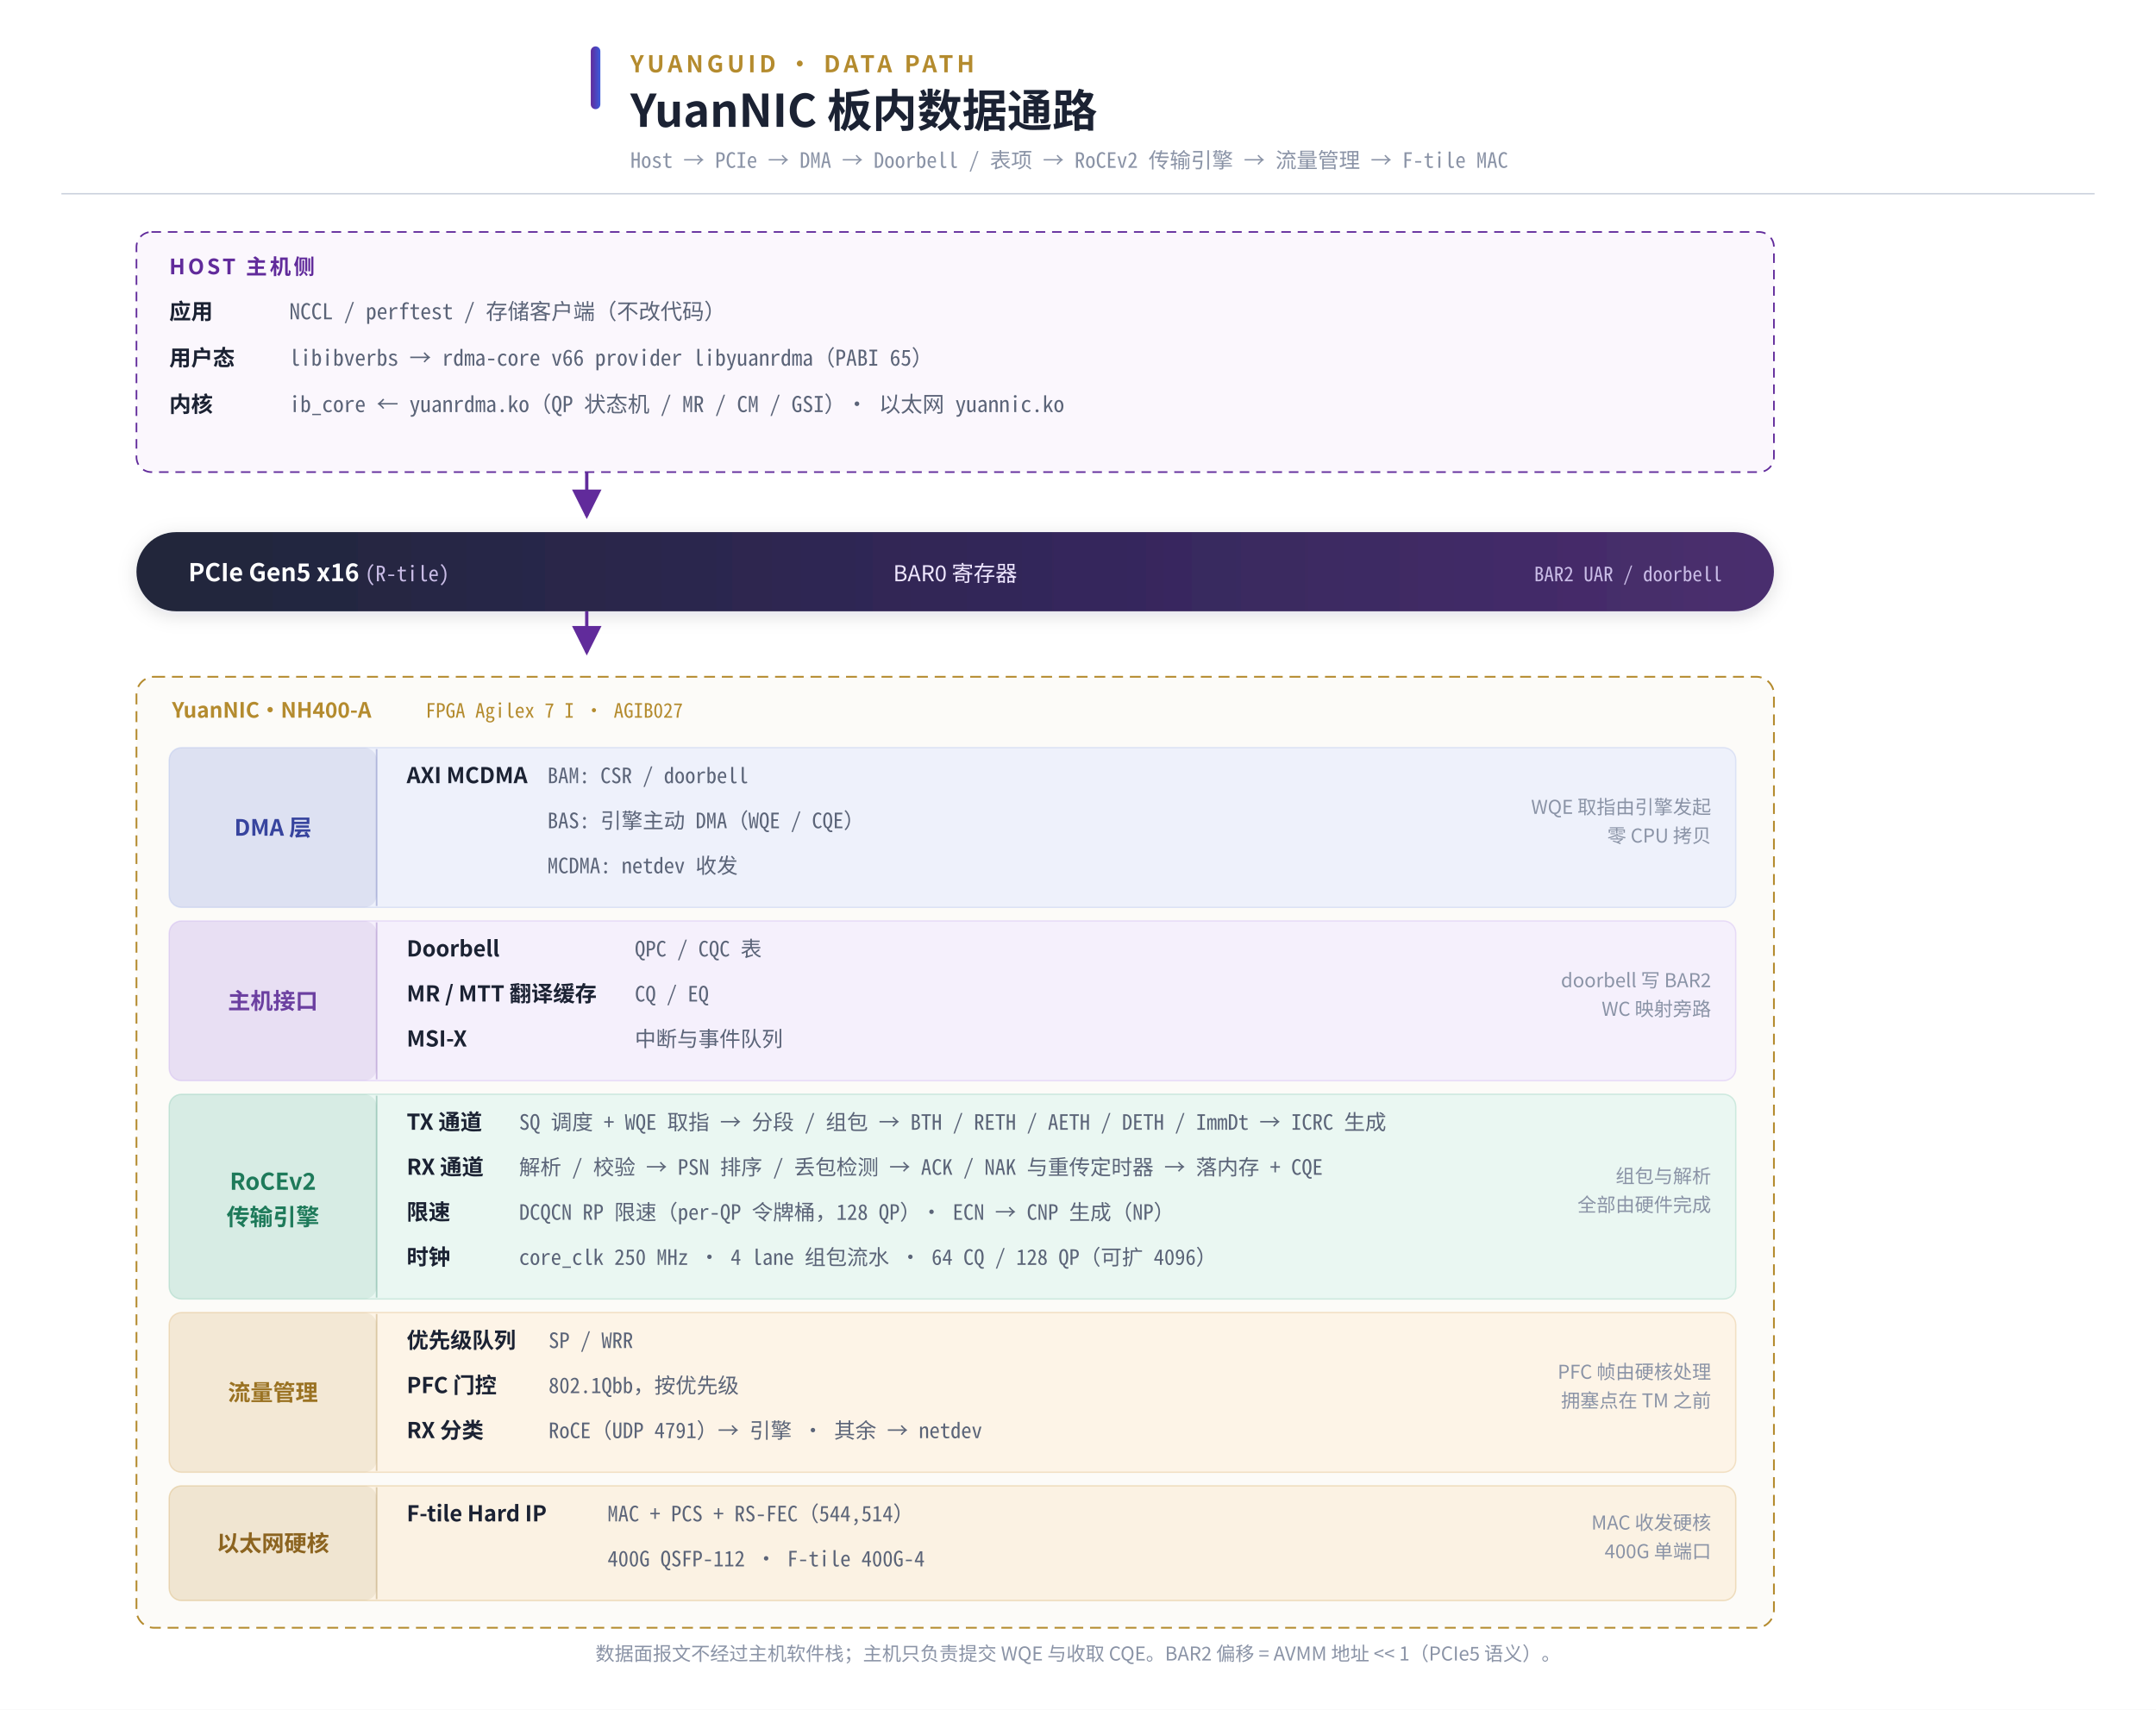
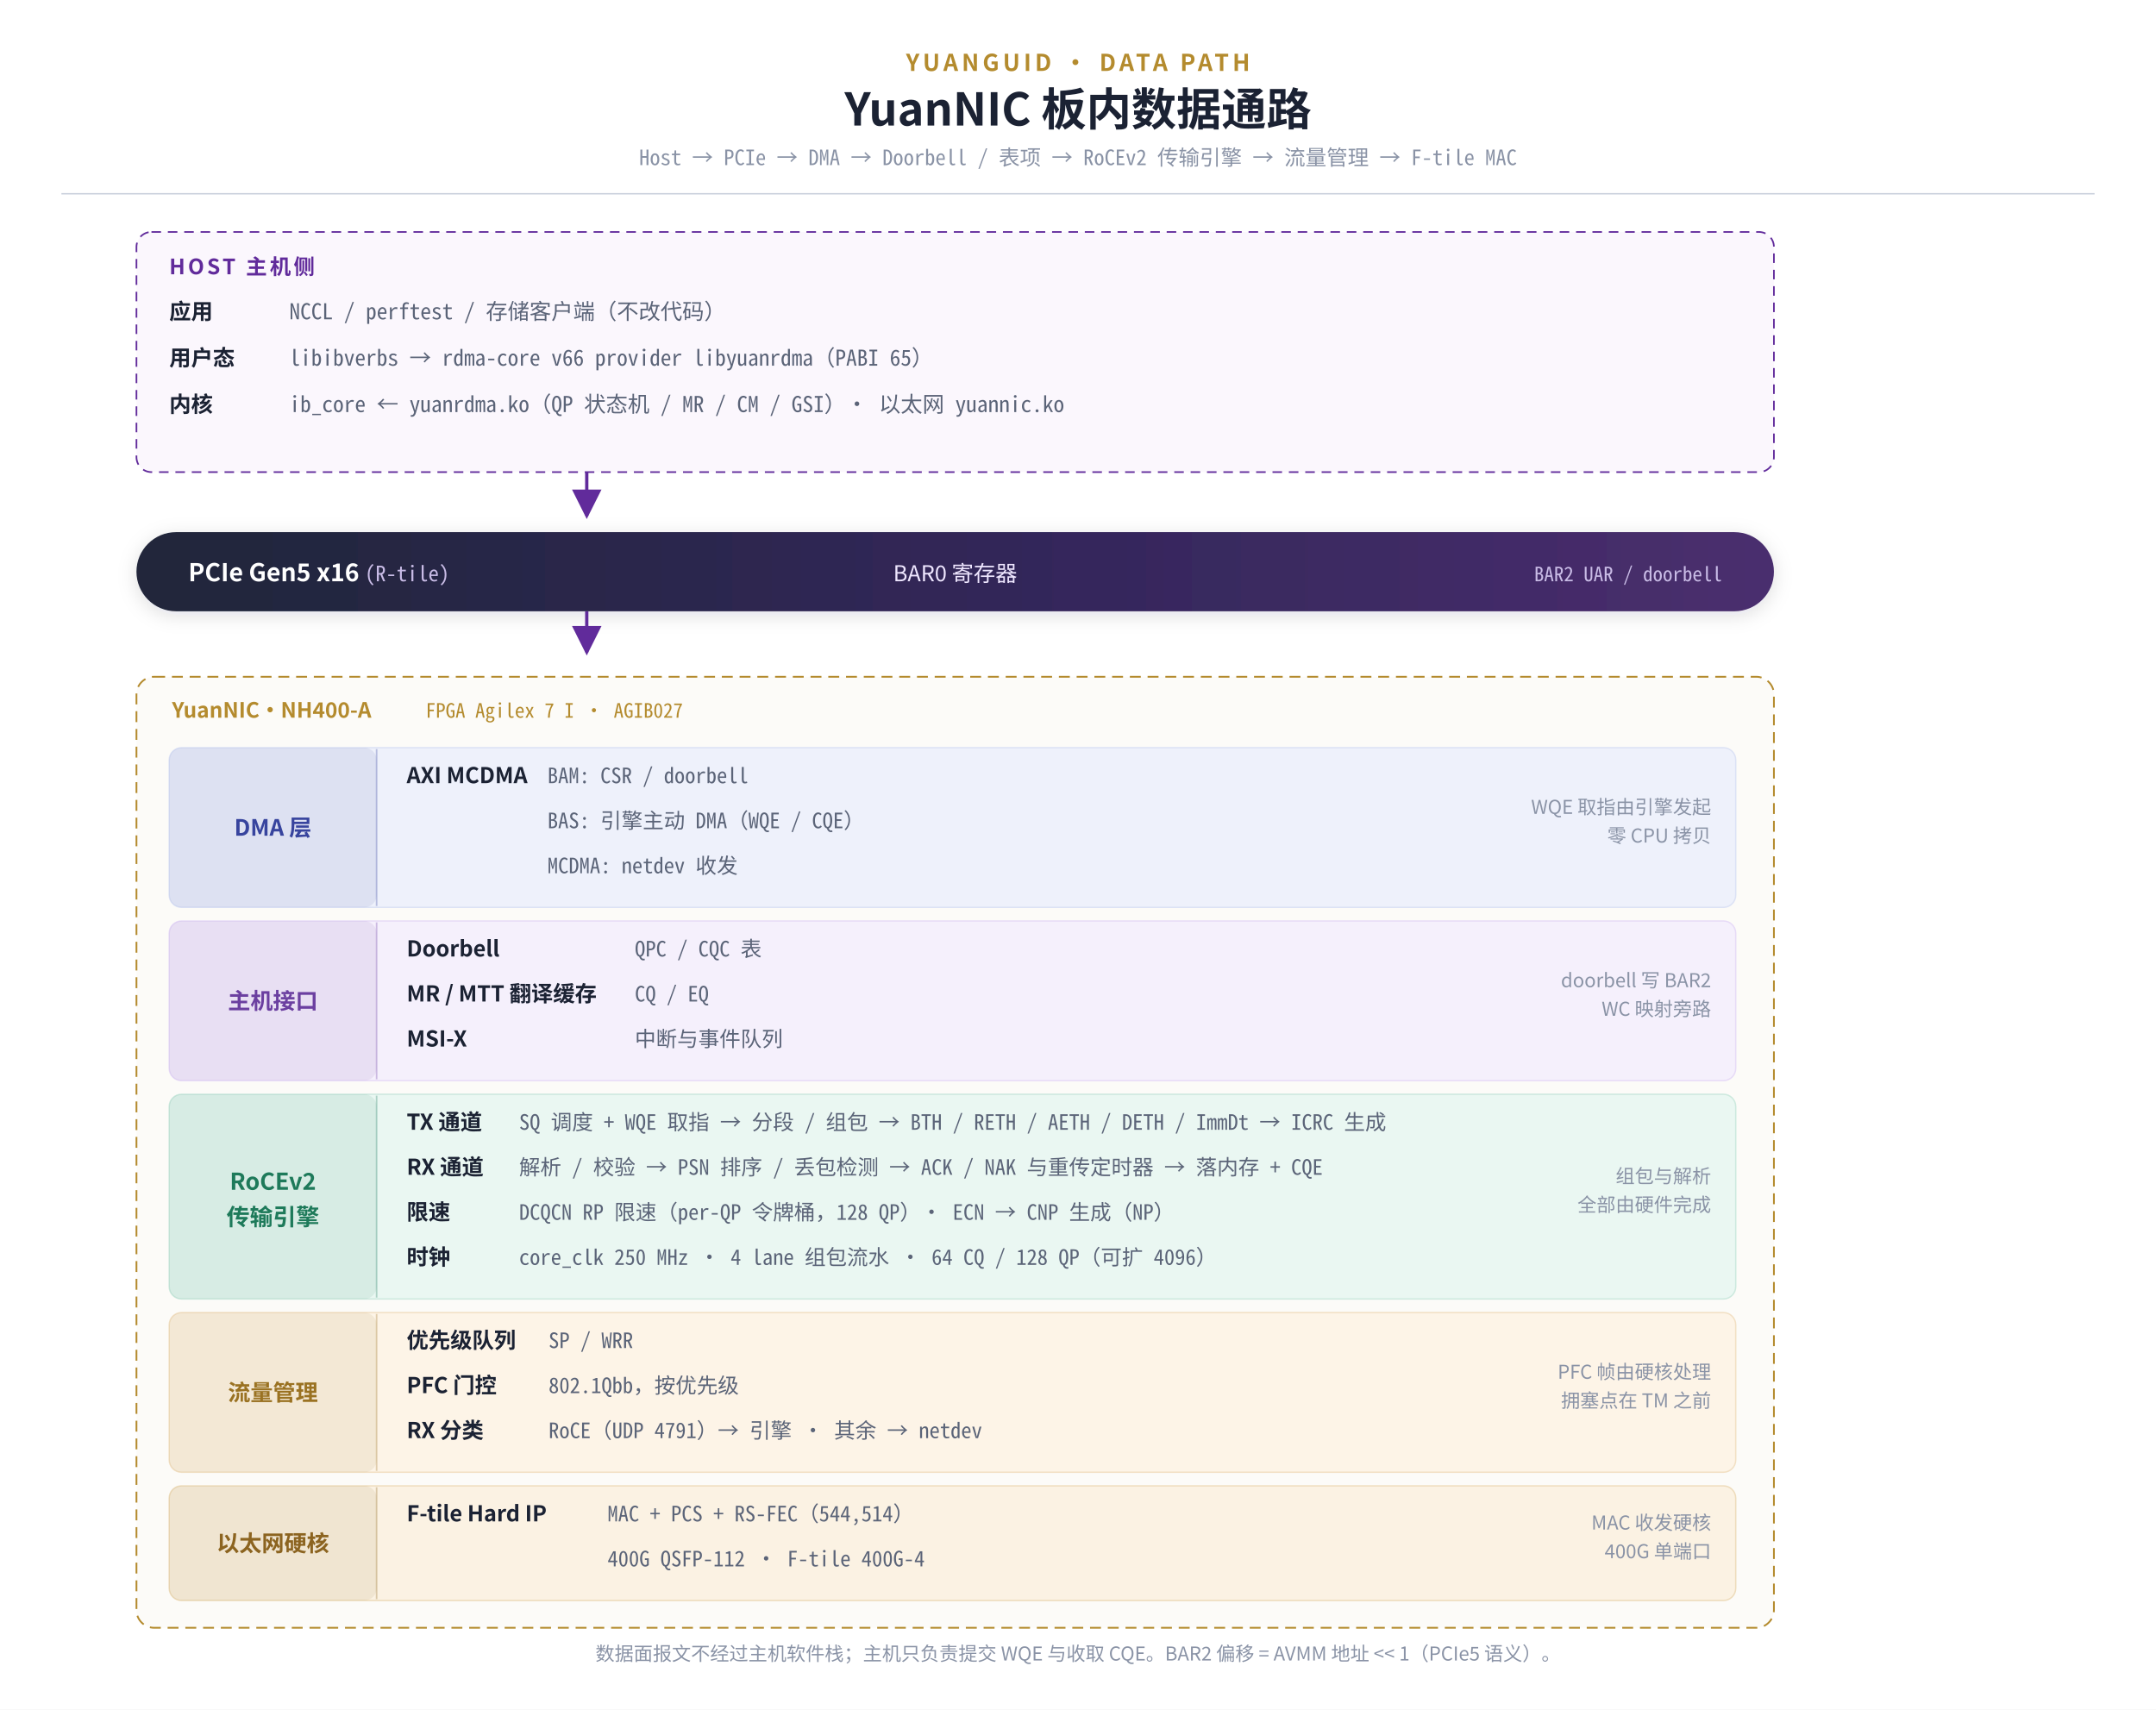
<svg xmlns="http://www.w3.org/2000/svg" width="1580" height="1253" viewBox="0 0 1580 1253">
  <defs>
    <linearGradient id="gp" x1="0" y1="0" x2="1" y2="0">
      <stop offset="0%" stop-color="#612B9B" />
      <stop offset="100%" stop-color="#3B5BDB" />
    </linearGradient>
    <linearGradient id="bar" x1="0" y1="0" x2="1" y2="0">
      <stop offset="0%" stop-color="#20283A" />
      <stop offset="55%" stop-color="#33275A" />
      <stop offset="100%" stop-color="#4A2E6E" />
    </linearGradient>
    <filter id="sh" x="-20%" y="-60%" width="140%" height="240%">
      <feDropShadow dx="0" dy="3" stdDeviation="7" flood-color="#1B2233" flood-opacity="0.13" />
    </filter>
    <marker id="ah" markerWidth="11" markerHeight="11" refX="8" refY="4.5" orient="auto">
      <path d="M0,0 L9,4.5 L0,9 Z" fill="#612B9B" />
    </marker>
  </defs>
  <rect width="1580" height="1253" fill="#FFFFFF" />
-   <rect x="432.95" y="34" width="7" height="46" rx="3.5" fill="url(#gp)" />
-   <text x="461.95" y="53" font-family="Noto Sans CJK SC" font-size="17" font-weight="700" fill="#B48B2E" letter-spacing="2.6">YUANGUID  ·  DATA PATH</text>
-   <text x="461.95" y="93" font-family="Noto Sans CJK SC" font-size="33" font-weight="700" fill="#1B2233">YuanNIC 板内数据通路</text>
-   <text x="461.95" y="123" font-family="Noto Sans Mono CJK SC" font-size="15.5" fill="#8A93A6">Host → PCIe → DMA → Doorbell / 表项 → RoCEv2 传输引擎 → 流量管理 → F-tile MAC</text>
+   <text x="790.0" y="52" text-anchor="middle" font-family="Noto Sans CJK SC" font-size="17" font-weight="700" fill="#B48B2E" letter-spacing="2.6">YUANGUID  ·  DATA PATH</text>
+   <text x="790.0" y="92" text-anchor="middle" font-family="Noto Sans CJK SC" font-size="33" font-weight="700" fill="#1B2233">YuanNIC 板内数据通路</text>
+   <text x="790.0" y="121" text-anchor="middle" font-family="Noto Sans Mono CJK SC" font-size="15.5" fill="#8A93A6">Host → PCIe → DMA → Doorbell / 表项 → RoCEv2 传输引擎 → 流量管理 → F-tile MAC</text>
  <line x1="45" y1="142" x2="1535" y2="142" stroke="#C9CFDC" />
  <rect x="100" y="170" width="1200" height="176" rx="11" fill="#FBF7FD" stroke="#612B9B" stroke-width="1.2" stroke-dasharray="7 5" />
  <text x="124" y="201" font-family="Noto Sans CJK SC" font-size="15.5" font-weight="700" fill="#612B9B" letter-spacing="2">HOST   主机侧</text>
  <text x="124" y="234" font-family="Noto Sans CJK SC" font-size="16" font-weight="700" fill="#1B2233">应用</text>
  <text x="212" y="234" font-family="Noto Sans Mono CJK SC" font-size="16" fill="#5B6478">NCCL / perftest / 存储客户端（不改代码）</text>
  <text x="124" y="268" font-family="Noto Sans CJK SC" font-size="16" font-weight="700" fill="#1B2233">用户态</text>
  <text x="212" y="268" font-family="Noto Sans Mono CJK SC" font-size="16" fill="#5B6478">libibverbs → rdma-core v66 provider libyuanrdma（PABI 65）</text>
  <text x="124" y="302" font-family="Noto Sans CJK SC" font-size="16" font-weight="700" fill="#1B2233">内核</text>
  <text x="212" y="302" font-family="Noto Sans Mono CJK SC" font-size="16" fill="#5B6478">ib_core ← yuanrdma.ko（QP 状态机 / MR / CM / GSI）· 以太网 yuannic.ko</text>
  <path d="M430 346 v32" stroke="#612B9B" stroke-width="2.4" marker-end="url(#ah)" />
  <rect x="100" y="390" width="1200" height="58" rx="29" fill="url(#bar)" filter="url(#sh)" />
  <text x="138" y="426.0" font-family="Noto Sans CJK SC" font-size="18" font-weight="700" fill="#FFFFFF">PCIe Gen5 x16 <tspan font-family="Noto Sans Mono CJK SC" font-size="15.5" font-weight="400" fill="#C9BCE6">(R-tile)</tspan>
  </text>
  <text x="700.0" y="426.0" text-anchor="middle" font-family="Noto Sans CJK SC" font-size="16" fill="#EFE7FF">BAR0 寄存器</text>
  <text x="1262" y="426.0" text-anchor="end" font-family="Noto Sans Mono CJK SC" font-size="14.5" fill="#C9BCE6">BAR2 UAR / doorbell</text>
  <path d="M430 448 v30" stroke="#612B9B" stroke-width="2.4" marker-end="url(#ah)" />
  <rect x="100" y="496" width="1200" height="697" rx="13" fill="#FCFBF8" stroke="#B48B2E" stroke-width="1.3" stroke-dasharray="8 5" />
  <text x="126" y="526" font-family="Noto Sans CJK SC" font-size="15.5" font-weight="700" fill="#B48B2E">YuanNIC·NH400-A</text>
  <text x="312" y="526" font-family="Noto Sans Mono CJK SC" font-size="14.5" fill="#B48B2E">FPGA Agilex 7 I  ·  AGIB027</text>
  <rect x="124" y="548" width="1148" height="117" rx="9" fill="#EEF1FB" stroke="#DCE2F5" />
  <rect x="124" y="548" width="152" height="117" rx="9" fill="#37449E" fill-opacity="0.09" />
  <line x1="276" y1="549" x2="276" y2="664" stroke="#37449E" stroke-width="1.2" stroke-opacity="0.30" />
  <text x="200" y="612.5" text-anchor="middle" font-family="Noto Sans CJK SC" font-size="16.5" font-weight="700" fill="#37449E">DMA 层</text>
  <text x="298" y="574" font-family="Noto Sans CJK SC" font-size="16" font-weight="700" fill="#1B2233">AXI MCDMA</text>
  <text x="401.2" y="574" font-family="Noto Sans Mono CJK SC" font-size="15.5" fill="#5B6478">BAM: CSR / doorbell</text>
  <text x="401.2" y="607" font-family="Noto Sans Mono CJK SC" font-size="15.5" fill="#5B6478">BAS: 引擎主动 DMA（WQE / CQE）</text>
  <text x="401.2" y="640" font-family="Noto Sans Mono CJK SC" font-size="15.5" fill="#5B6478">MCDMA: netdev 收发</text>
  <text x="1254" y="596.5" text-anchor="end" font-family="Noto Sans CJK SC" font-size="14" fill="#8A93A6">WQE 取指由引擎发起</text>
  <text x="1254" y="617.5" text-anchor="end" font-family="Noto Sans CJK SC" font-size="14" fill="#8A93A6">零 CPU 拷贝</text>
  <rect x="124" y="675" width="1148" height="117" rx="9" fill="#F5F0FC" stroke="#E7DBF7" />
  <rect x="124" y="675" width="152" height="117" rx="9" fill="#6B3FA0" fill-opacity="0.09" />
  <line x1="276" y1="676" x2="276" y2="791" stroke="#6B3FA0" stroke-width="1.2" stroke-opacity="0.30" />
  <text x="200" y="739.5" text-anchor="middle" font-family="Noto Sans CJK SC" font-size="16.5" font-weight="700" fill="#6B3FA0">主机接口</text>
  <text x="298" y="701" font-family="Noto Sans CJK SC" font-size="16" font-weight="700" fill="#1B2233">Doorbell</text>
  <text x="465.2" y="701" font-family="Noto Sans Mono CJK SC" font-size="15.5" fill="#5B6478">QPC / CQC 表</text>
  <text x="298" y="734" font-family="Noto Sans CJK SC" font-size="16" font-weight="700" fill="#1B2233">MR / MTT 翻译缓存</text>
  <text x="465.2" y="734" font-family="Noto Sans Mono CJK SC" font-size="15.5" fill="#5B6478">CQ / EQ</text>
  <text x="298" y="767" font-family="Noto Sans CJK SC" font-size="16" font-weight="700" fill="#1B2233">MSI-X</text>
  <text x="465.2" y="767" font-family="Noto Sans Mono CJK SC" font-size="15.5" fill="#5B6478">中断与事件队列</text>
  <text x="1254" y="723.5" text-anchor="end" font-family="Noto Sans CJK SC" font-size="14" fill="#8A93A6">doorbell 写 BAR2</text>
  <text x="1254" y="744.5" text-anchor="end" font-family="Noto Sans CJK SC" font-size="14" fill="#8A93A6">WC 映射旁路</text>
  <rect x="124" y="802" width="1148" height="150" rx="9" fill="#EAF7F2" stroke="#CDE9DE" />
  <rect x="124" y="802" width="152" height="150" rx="9" fill="#1E7A5A" fill-opacity="0.09" />
  <line x1="276" y1="803" x2="276" y2="951" stroke="#1E7A5A" stroke-width="1.2" stroke-opacity="0.30" />
  <text x="200" y="872.0" text-anchor="middle" font-family="Noto Sans CJK SC" font-size="17" font-weight="700" fill="#1E7A5A">RoCEv2</text>
  <text x="200" y="898.0" text-anchor="middle" font-family="Noto Sans CJK SC" font-size="17" font-weight="700" fill="#1E7A5A">传输引擎</text>
  <text x="298" y="828" font-family="Noto Sans CJK SC" font-size="16" font-weight="700" fill="#1B2233">TX 通道</text>
  <text x="380.4" y="828" font-family="Noto Sans Mono CJK SC" font-size="15.5" fill="#5B6478">SQ 调度 + WQE 取指 → 分段 / 组包 → BTH / RETH / AETH / DETH / ImmDt → ICRC 生成</text>
  <text x="298" y="861" font-family="Noto Sans CJK SC" font-size="16" font-weight="700" fill="#1B2233">RX 通道</text>
  <text x="380.4" y="861" font-family="Noto Sans Mono CJK SC" font-size="15.5" fill="#5B6478">解析 / 校验 → PSN 排序 / 丢包检测 → ACK / NAK 与重传定时器 → 落内存 + CQE</text>
  <text x="298" y="894" font-family="Noto Sans CJK SC" font-size="16" font-weight="700" fill="#1B2233">限速</text>
  <text x="380.4" y="894" font-family="Noto Sans Mono CJK SC" font-size="15.5" fill="#5B6478">DCQCN RP 限速（per-QP 令牌桶，128 QP）· ECN → CNP 生成（NP）</text>
  <text x="298" y="927" font-family="Noto Sans CJK SC" font-size="16" font-weight="700" fill="#1B2233">时钟</text>
  <text x="380.4" y="927" font-family="Noto Sans Mono CJK SC" font-size="15.5" fill="#5B6478">core_clk 250 MHz · 4 lane 组包流水 · 64 CQ / 128 QP（可扩 4096）</text>
  <text x="1254" y="867.0" text-anchor="end" font-family="Noto Sans CJK SC" font-size="14" fill="#8A93A6">组包与解析</text>
  <text x="1254" y="888.0" text-anchor="end" font-family="Noto Sans CJK SC" font-size="14" fill="#8A93A6">全部由硬件完成</text>
  <rect x="124" y="962" width="1148" height="117" rx="9" fill="#FDF4E7" stroke="#F2E0C4" />
  <rect x="124" y="962" width="152" height="117" rx="9" fill="#9A7222" fill-opacity="0.09" />
  <line x1="276" y1="963" x2="276" y2="1078" stroke="#9A7222" stroke-width="1.2" stroke-opacity="0.30" />
  <text x="200" y="1026.5" text-anchor="middle" font-family="Noto Sans CJK SC" font-size="16.5" font-weight="700" fill="#9A7222">流量管理</text>
  <text x="298" y="988" font-family="Noto Sans CJK SC" font-size="16" font-weight="700" fill="#1B2233">优先级队列</text>
  <text x="402" y="988" font-family="Noto Sans Mono CJK SC" font-size="15.5" fill="#5B6478">SP / WRR</text>
  <text x="298" y="1021" font-family="Noto Sans CJK SC" font-size="16" font-weight="700" fill="#1B2233">PFC 门控</text>
  <text x="402" y="1021" font-family="Noto Sans Mono CJK SC" font-size="15.5" fill="#5B6478">802.1Qbb，按优先级</text>
  <text x="298" y="1054" font-family="Noto Sans CJK SC" font-size="16" font-weight="700" fill="#1B2233">RX 分类</text>
  <text x="402" y="1054" font-family="Noto Sans Mono CJK SC" font-size="15.5" fill="#5B6478">RoCE（UDP 4791）→ 引擎 · 其余 → netdev</text>
  <text x="1254" y="1010.5" text-anchor="end" font-family="Noto Sans CJK SC" font-size="14" fill="#8A93A6">PFC 帧由硬核处理</text>
  <text x="1254" y="1031.5" text-anchor="end" font-family="Noto Sans CJK SC" font-size="14" fill="#8A93A6">拥塞点在 TM 之前</text>
  <rect x="124" y="1089" width="1148" height="84" rx="9" fill="#FBF2E3" stroke="#EEDCBC" />
  <rect x="124" y="1089" width="152" height="84" rx="9" fill="#8C6420" fill-opacity="0.09" />
  <line x1="276" y1="1090" x2="276" y2="1172" stroke="#8C6420" stroke-width="1.2" stroke-opacity="0.30" />
  <text x="200" y="1137.0" text-anchor="middle" font-family="Noto Sans CJK SC" font-size="16.5" font-weight="700" fill="#8C6420">以太网硬核</text>
  <text x="298" y="1115" font-family="Noto Sans CJK SC" font-size="16" font-weight="700" fill="#1B2233">F-tile Hard IP</text>
  <text x="445.2" y="1115" font-family="Noto Sans Mono CJK SC" font-size="15.5" fill="#5B6478">MAC + PCS + RS-FEC（544,514）</text>
  <text x="445.2" y="1148" font-family="Noto Sans Mono CJK SC" font-size="15.5" fill="#5B6478">400G QSFP-112 · F-tile 400G-4</text>
  <text x="1254" y="1121.0" text-anchor="end" font-family="Noto Sans CJK SC" font-size="14" fill="#8A93A6">MAC 收发硬核</text>
  <text x="1254" y="1142.0" text-anchor="end" font-family="Noto Sans CJK SC" font-size="14" fill="#8A93A6">400G 单端口</text>
  <text x="790.0" y="1217" text-anchor="middle" font-family="Noto Sans CJK SC" font-size="14" fill="#8A93A6">数据面报文不经过主机软件栈；主机只负责提交 WQE 与收取 CQE。BAR2 偏移 = AVMM 地址 &lt;&lt; 1（PCIe5 语义）。</text>
</svg>
